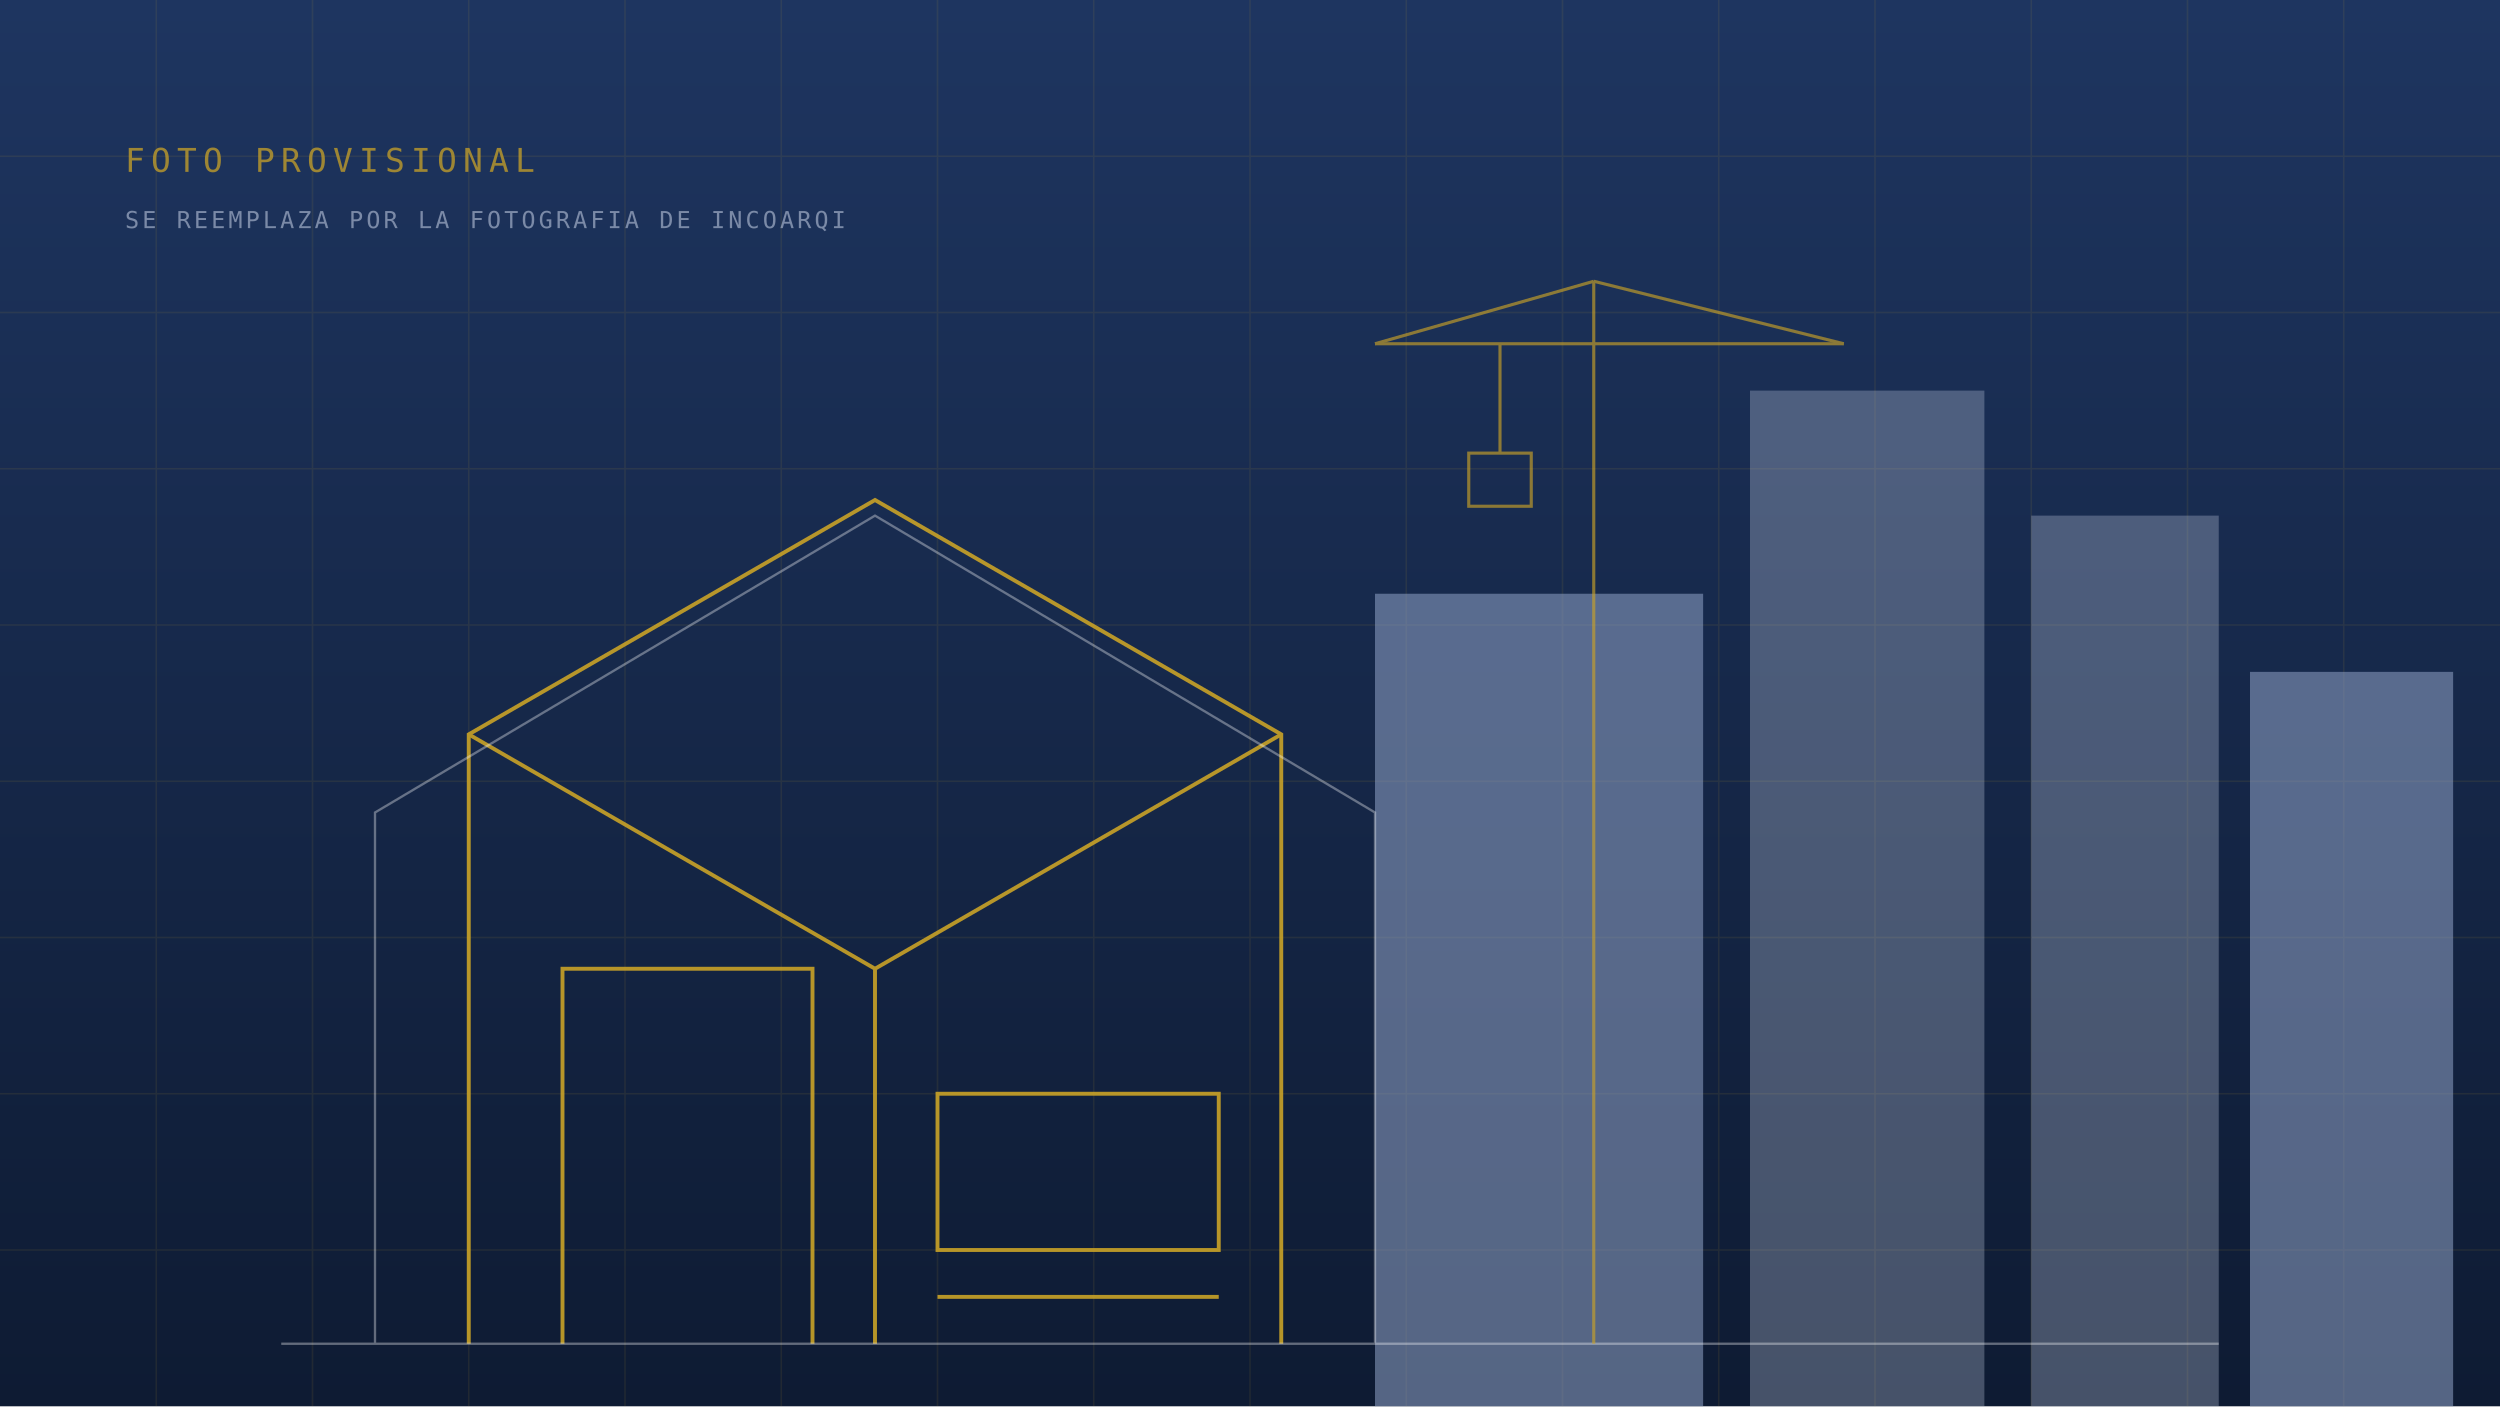
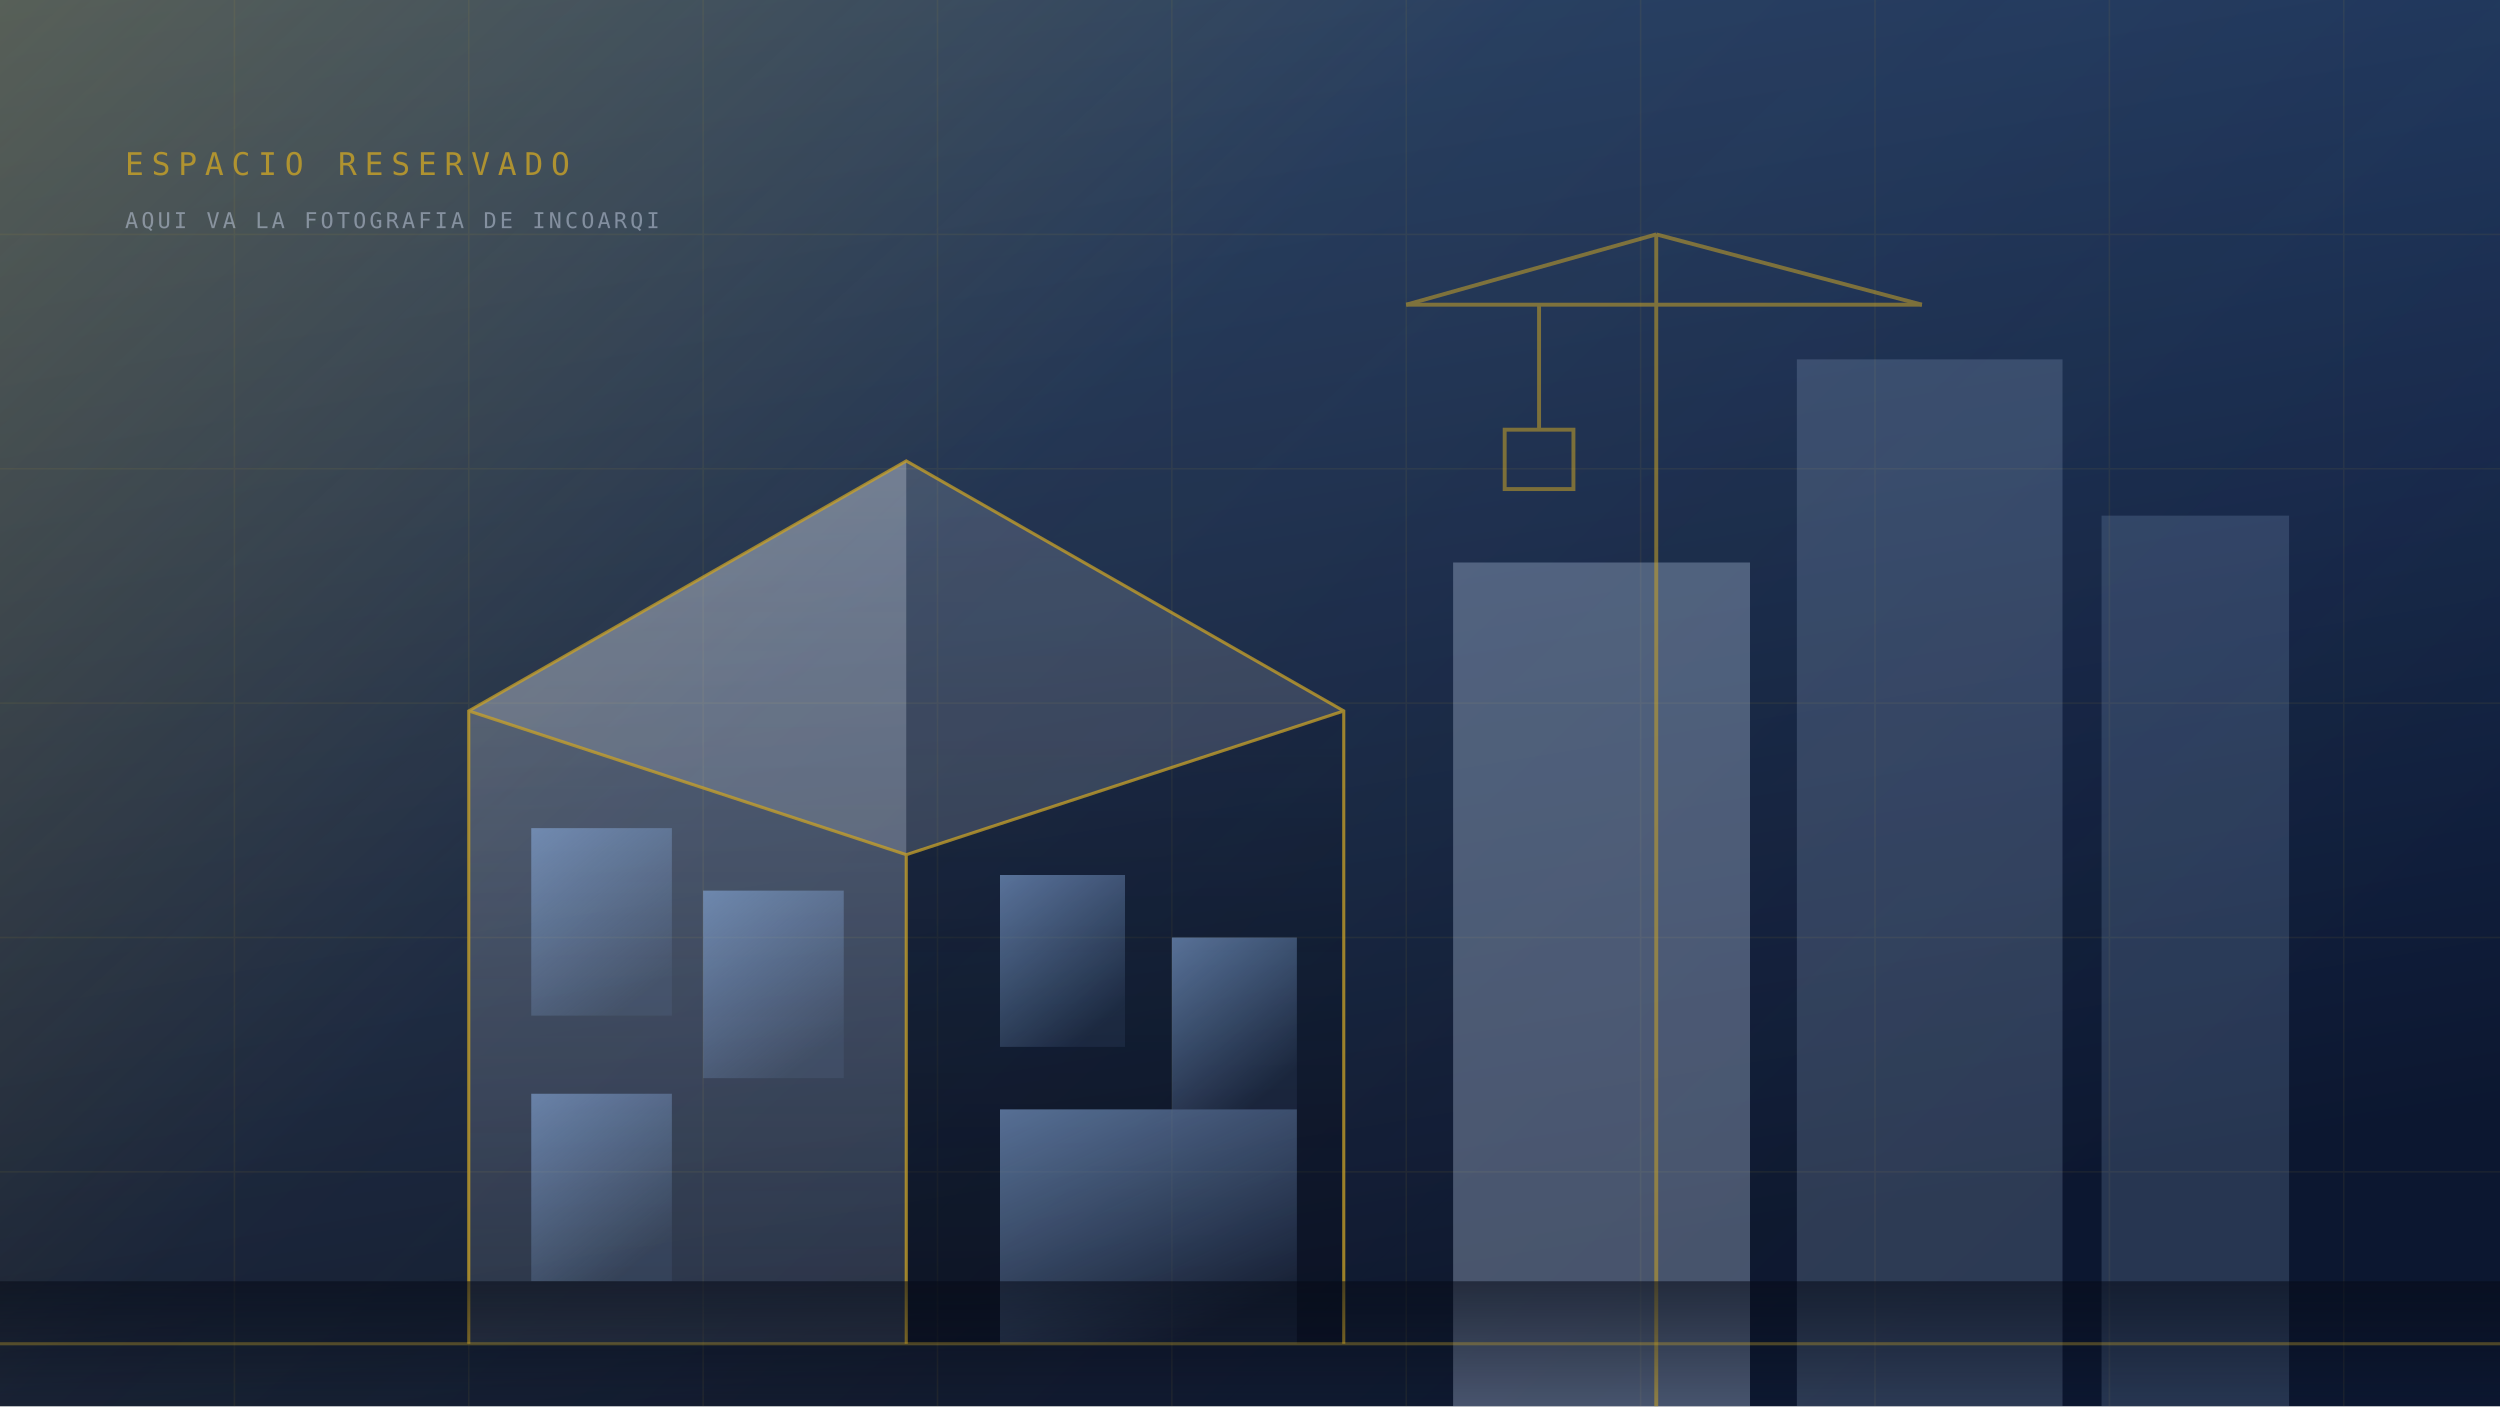
- <svg xmlns="http://www.w3.org/2000/svg" viewBox="0 0 1600 900" role="img" aria-label="Marcador provisional de portada">
+ <svg xmlns="http://www.w3.org/2000/svg" viewBox="0 0 1600 900" role="img" aria-label="Espacio reservado para la fotografía de portada">
  <defs>
-     <linearGradient id="cielo" x1="0" y1="0" x2="0" y2="1">
-       <stop offset="0" stop-color="#1E3560" />
-       <stop offset="1" stop-color="#0E1B33" />
+     <linearGradient id="aire" x1="0" y1="0" x2=".3" y2="1">
+       <stop offset="0" stop-color="#22406F" />
+       <stop offset=".55" stop-color="#16294D" />
+       <stop offset="1" stop-color="#0C1730" />
+     </linearGradient>
+     <linearGradient id="luz" x1="0" y1="0" x2="1" y2=".6">
+       <stop offset="0" stop-color="#C9A227" stop-opacity=".32" />
+       <stop offset=".45" stop-color="#C9A227" stop-opacity=".06" />
+       <stop offset="1" stop-color="#C9A227" stop-opacity="0" />
+     </linearGradient>
+     <linearGradient id="vidrio" x1="0" y1="0" x2=".6" y2="1">
+       <stop offset="0" stop-color="#8FB4E8" stop-opacity=".55" />
+       <stop offset="1" stop-color="#8FB4E8" stop-opacity=".08" />
+     </linearGradient>
+     <linearGradient id="caraA" x1="0" y1="0" x2="0" y2="1">
+       <stop offset="0" stop-color="#E8EDF6" stop-opacity=".28" />
+       <stop offset="1" stop-color="#E8EDF6" stop-opacity=".10" />
+     </linearGradient>
+     <linearGradient id="caraB" x1="0" y1="0" x2="0" y2="1">
+       <stop offset="0" stop-color="#050A16" stop-opacity="0" />
+       <stop offset="1" stop-color="#050A16" stop-opacity=".45" />
+     </linearGradient>
+     <linearGradient id="suelo" x1="0" y1="0" x2="0" y2="1">
+       <stop offset="0" stop-color="#050A16" stop-opacity=".55" />
+       <stop offset="1" stop-color="#050A16" stop-opacity="0" />
    </linearGradient>
  </defs>
-   <rect width="1600" height="900" fill="url(#cielo)" />
-   <g stroke="#C9A227" stroke-width="1" opacity=".10">
-     <path d="M0 100H1600M0 200H1600M0 300H1600M0 400H1600M0 500H1600M0 600H1600M0 700H1600M0 800H1600" />
-     <path d="M100 0V900M200 0V900M300 0V900M400 0V900M500 0V900M600 0V900M700 0V900M800 0V900M900 0V900M1000 0V900M1100 0V900M1200 0V900M1300 0V900M1400 0V900M1500 0V900" />
+   <rect width="1600" height="900" fill="url(#aire)" />
+   <rect width="1600" height="900" fill="url(#luz)" />
+   <g stroke="#C9A227" stroke-width="1" opacity=".08">
+     <path d="M0 150H1600M0 300H1600M0 450H1600M0 600H1600M0 750H1600" />
+     <path d="M150 0V900M300 0V900M450 0V900M600 0V900M750 0V900M900 0V900M1050 0V900M1200 0V900M1350 0V900M1500 0V900" />
  </g>
-   <g opacity=".30" fill="#C9D3E8">
-     <rect x="1120" y="250" width="150" height="650" />
-     <rect x="1300" y="330" width="120" height="570" />
+   <g opacity=".22">
+     <rect x="1150" y="230" width="170" height="670" fill="#9FB6D8" />
+     <rect x="1345" y="330" width="120" height="570" fill="#8AA3C8" />
  </g>
-   <g opacity=".55" fill="#8FA3C6">
-     <rect x="880" y="380" width="210" height="520" />
-     <rect x="1440" y="430" width="130" height="470" />
+   <g opacity=".34">
+     <rect x="930" y="360" width="190" height="540" fill="#B6C8E2" />
  </g>
-   <g stroke="#C9A227" stroke-width="2.5" fill="none" opacity=".9">
-     <path d="M300 860V470l260-150 260 150v390" />
-     <path d="M300 470l260 150 260-150" />
-     <path d="M560 620v240" />
-     <path d="M360 860V620h160v240" />
-     <path d="M600 700h180v100H600z" />
-     <path d="M600 830h180" />
+   <g>
+     <path d="M300 860V455l280-160v565z" fill="url(#caraA)" />
+     <path d="M580 295l280 160v405H580z" fill="url(#caraB)" />
+     <path d="M300 455l280-160 280 160-280 92z" fill="#E8EDF6" opacity=".16" />
+     <g stroke="#C9A227" stroke-width="2" fill="none" opacity=".75">
+       <path d="M300 860V455l280-160 280 160v405" />
+       <path d="M300 455l280 92 280-92" />
+       <path d="M580 547v313" />
+     </g>
+     <g fill="url(#vidrio)">
+       <rect x="340" y="530" width="90" height="120" />
+       <rect x="450" y="570" width="90" height="120" />
+       <rect x="640" y="560" width="80" height="110" />
+       <rect x="750" y="600" width="80" height="110" />
+       <rect x="340" y="700" width="90" height="120" />
+       <rect x="640" y="710" width="190" height="150" />
+     </g>
  </g>
-   <g stroke="#FFFFFF" stroke-width="1.5" fill="none" opacity=".35">
-     <path d="M180 860h1240" />
-     <path d="M240 860V520l320-190 320 190v340" />
+   <g stroke="#C9A227" stroke-width="2.5" fill="none" opacity=".55">
+     <path d="M1060 900V150" />
+     <path d="M900 195h330" />
+     <path d="M1060 150l-160 45M1060 150l170 45" />
+     <path d="M985 195v80" />
+     <path d="M963 275h44v38h-44z" />
  </g>
-   <g stroke="#C9A227" stroke-width="2" fill="none" opacity=".65">
-     <path d="M1020 860V180" />
-     <path d="M880 220h300" />
-     <path d="M1020 180l-140 40M1020 180l160 40" />
-     <path d="M960 220v70" />
-     <path d="M940 290h40v34h-40z" />
-   </g>
-   <text x="80" y="110" font-family="ui-monospace,monospace" font-size="21" fill="#C9A227" letter-spacing="4" opacity=".75">FOTO PROVISIONAL</text>
-   <text x="80" y="146" font-family="ui-monospace,monospace" font-size="15" fill="#C9D3E8" letter-spacing="2" opacity=".55">SE REEMPLAZA POR LA FOTOGRAFIA DE INCOARQI</text>
+   <rect x="0" y="820" width="1600" height="80" fill="url(#suelo)" />
+   <path d="M0 860h1600" stroke="#C9A227" stroke-width="2" opacity=".35" />
+   <text x="80" y="112" font-family="ui-monospace,monospace" font-size="20" fill="#C9A227" letter-spacing="5" opacity=".8">ESPACIO RESERVADO</text>
+   <text x="80" y="146" font-family="ui-monospace,monospace" font-size="14" fill="#C9D3E8" letter-spacing="2" opacity=".5">AQUI VA LA FOTOGRAFIA DE INCOARQI</text>
</svg>
